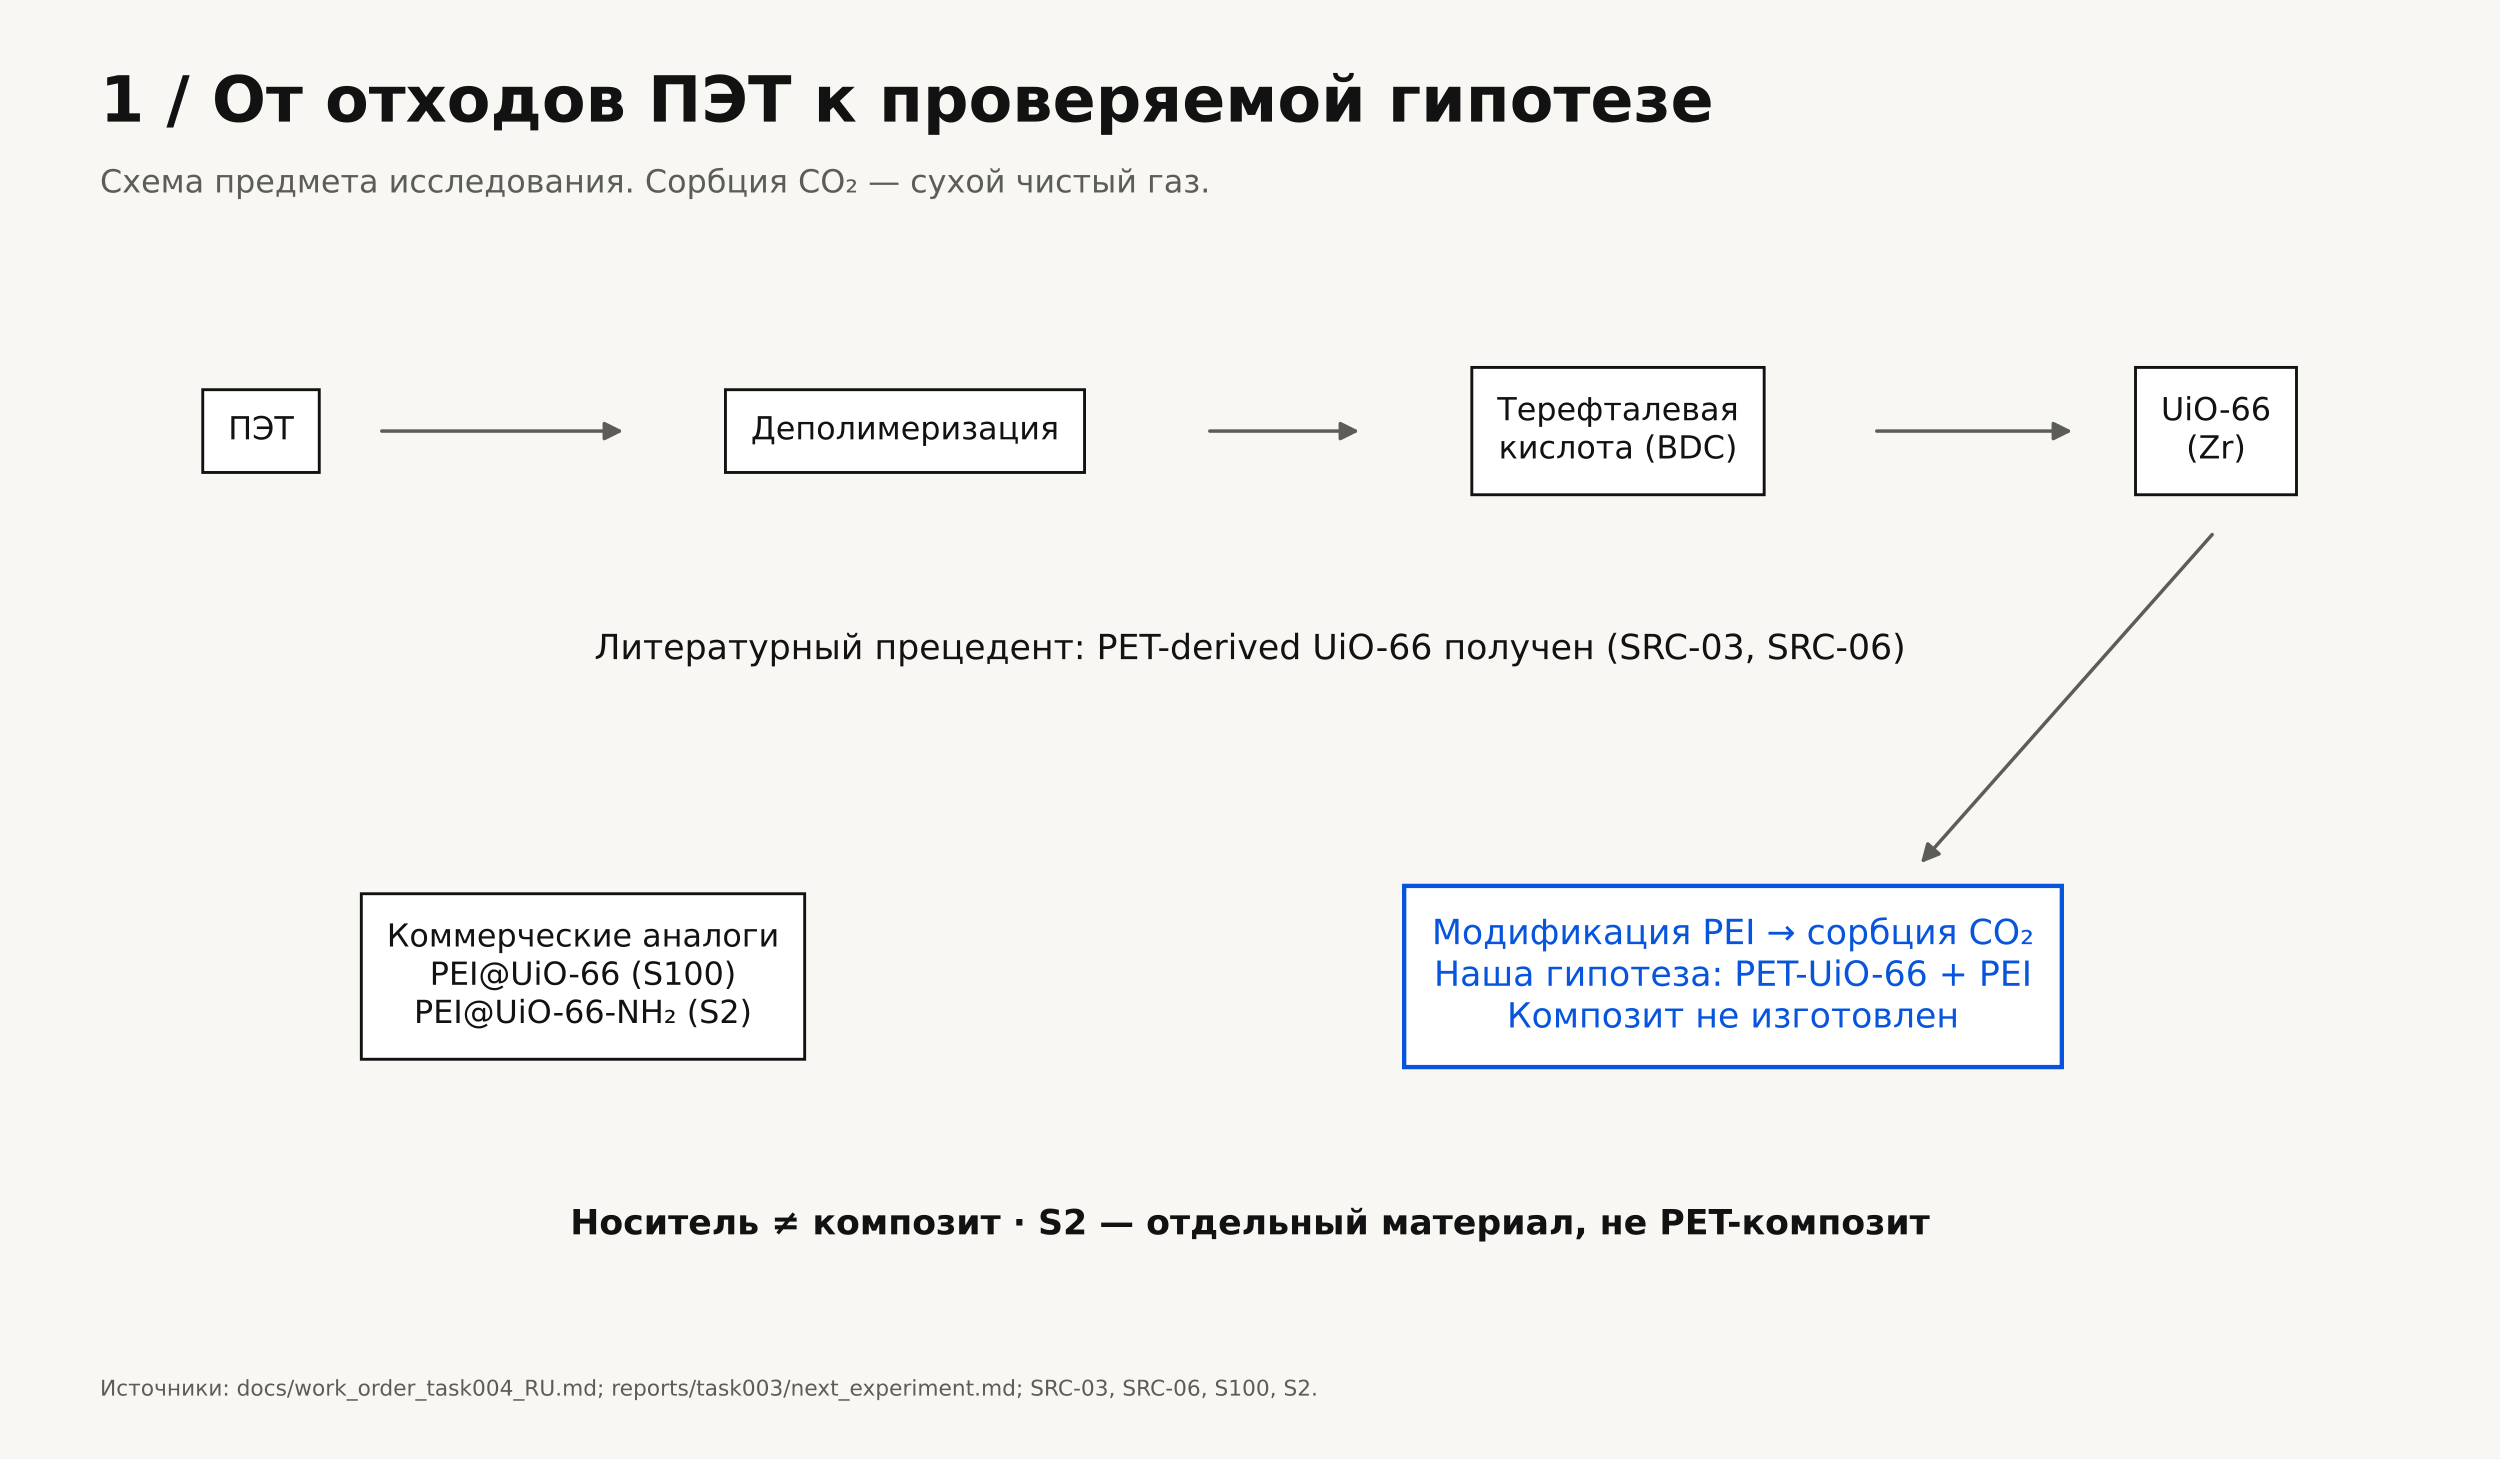
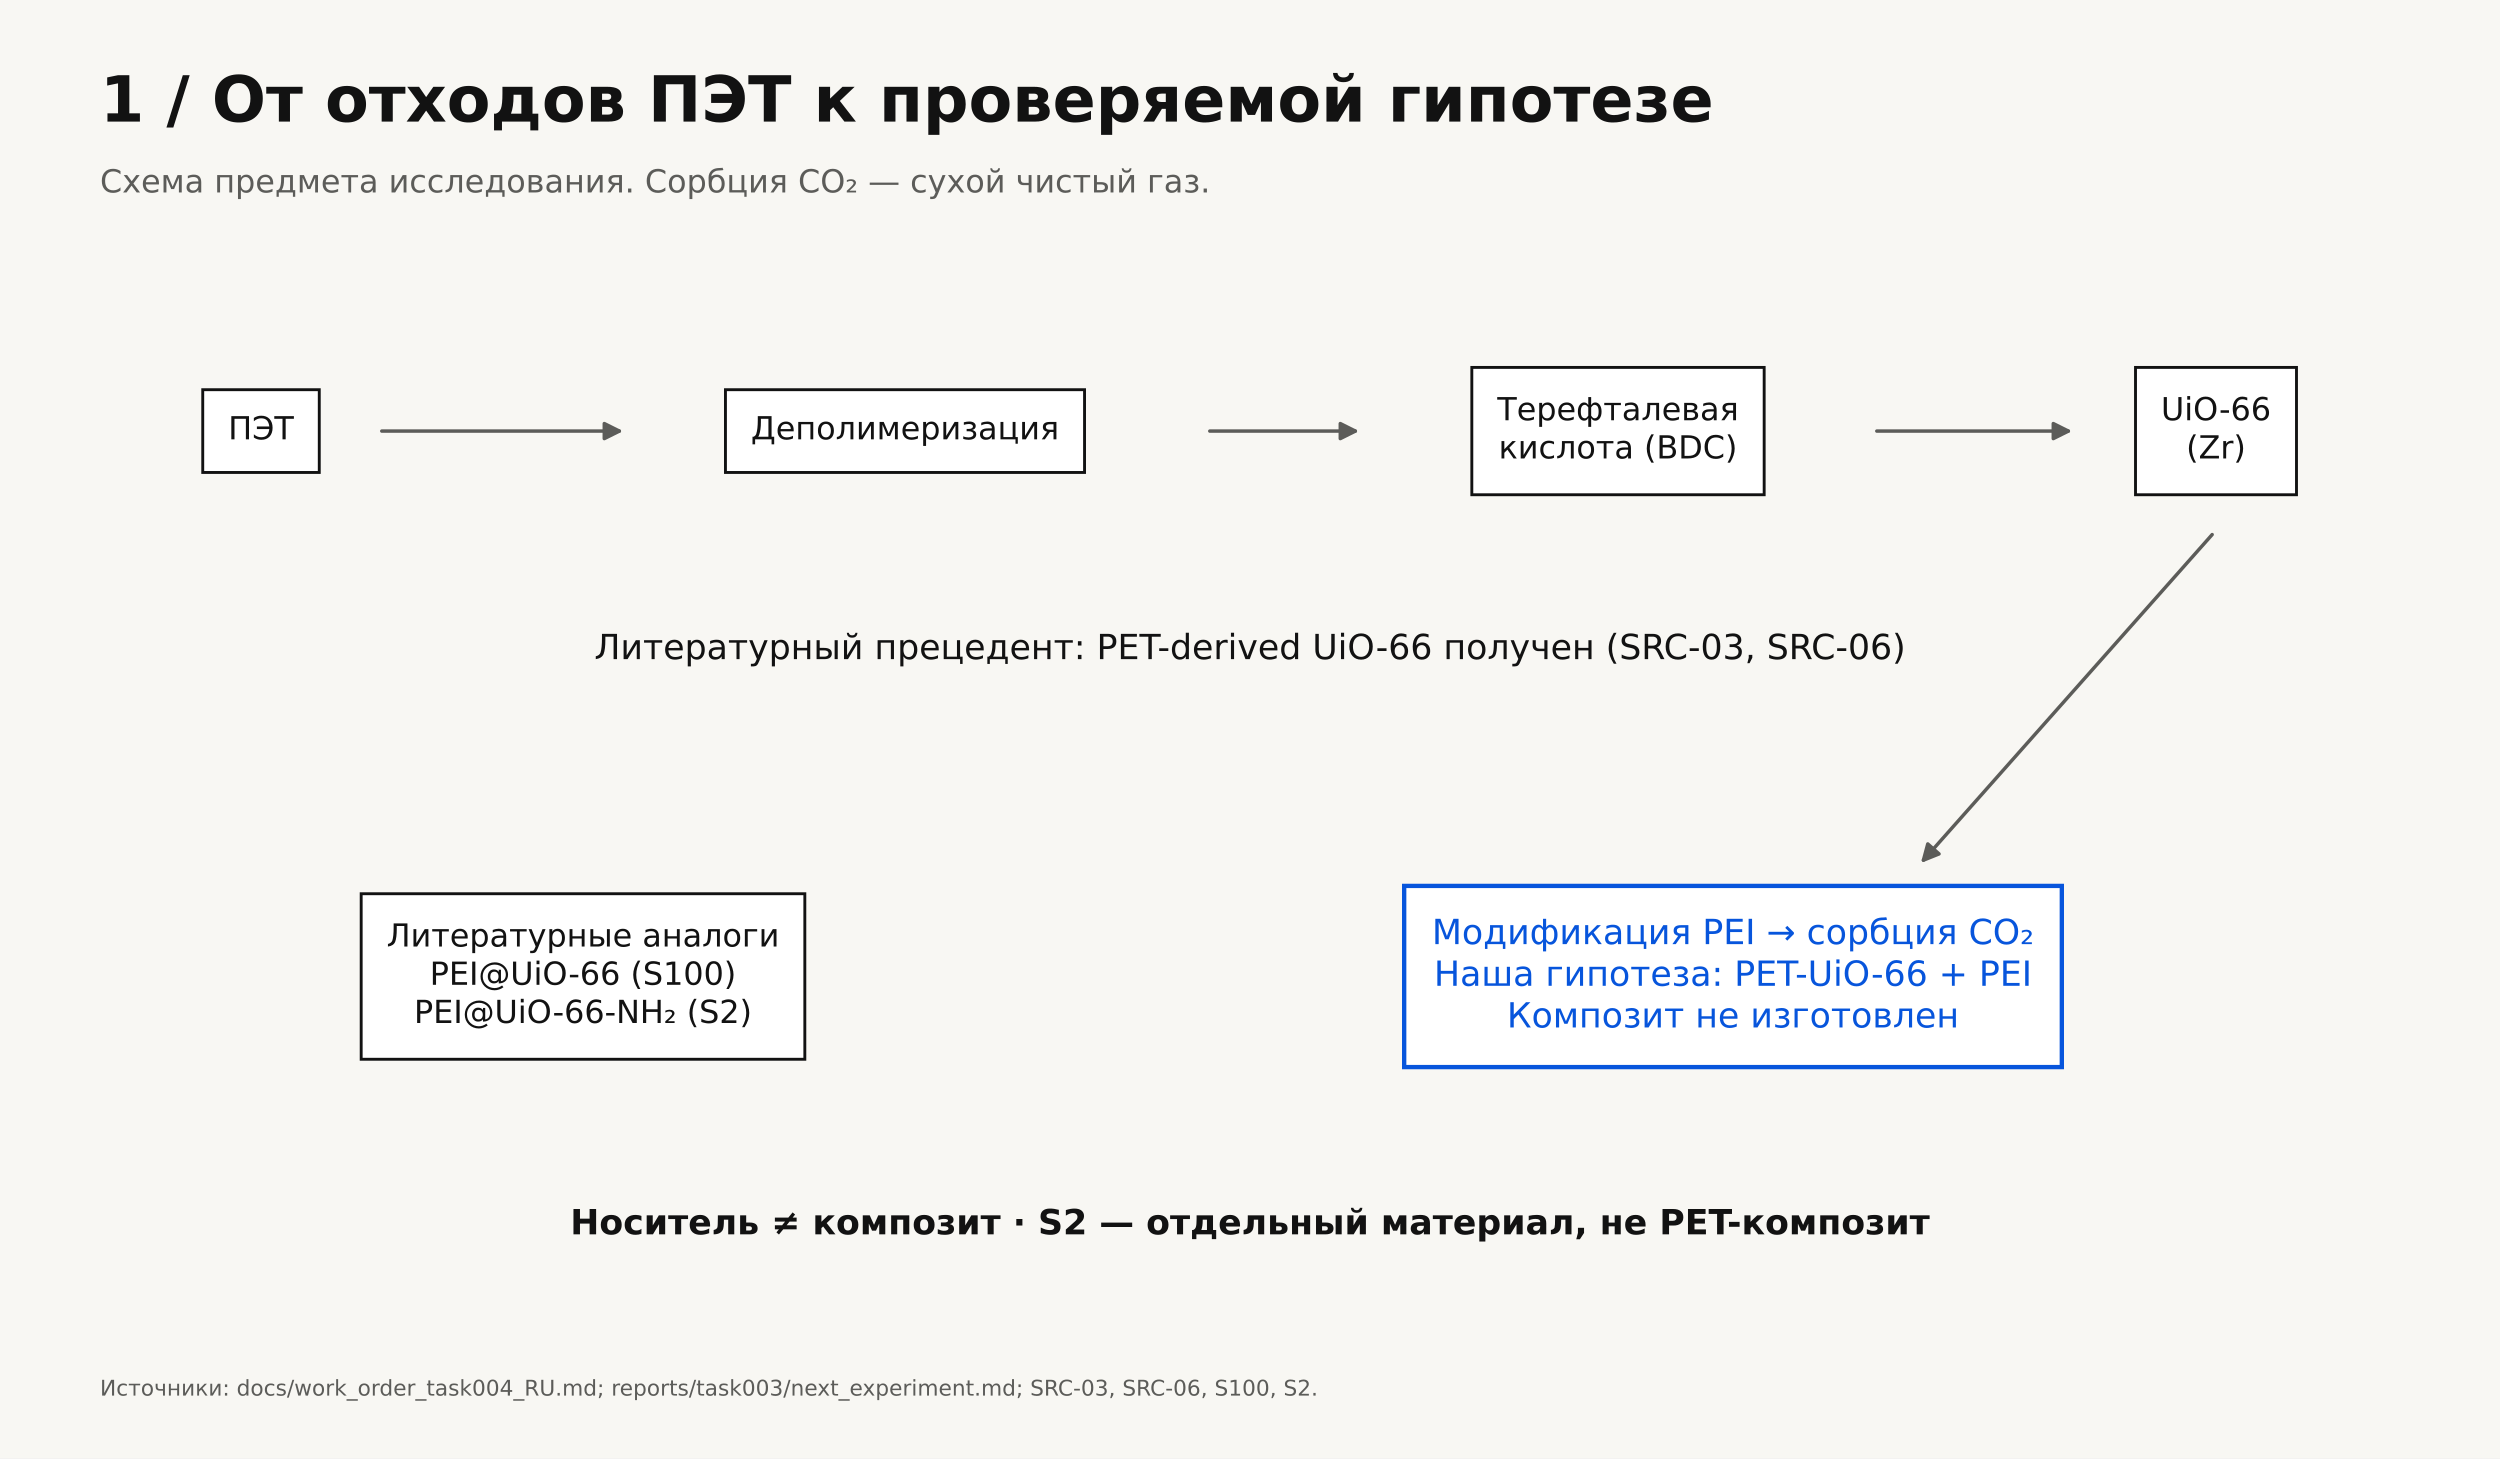
<svg xmlns="http://www.w3.org/2000/svg" width="864pt" height="504pt" viewBox="0 0 864 504" version="1.1">
  <defs>
    <style type="text/css">*{stroke-linejoin: round; stroke-linecap: butt}</style>
  </defs>
  <g id="figure_1">
    <g id="patch_1">
      <path d="M 0 504  L 864 504  L 864 0  L 0 0  z " style="fill: #f8f7f3" />
    </g>
    <g id="axes_1">
      <g id="patch_2">
        <path d="M 131.944 148.982  Q 173.663 148.982 214.041 148.982  " clip-path="url(#p3fd185359b)" style="fill: none; stroke: #5c5c59; stroke-width: 1.2; stroke-linecap: round" />
        <path d="M 208.841 146.382  L 214.041 148.982  L 208.841 151.582  z " clip-path="url(#p3fd185359b)" style="fill: #5c5c59; stroke: #5c5c59; stroke-width: 1.2; stroke-linecap: round" />
      </g>
      <g id="patch_3">
        <path d="M 418.103 148.982  Q 443.923 148.982 468.402 148.982  " clip-path="url(#p3fd185359b)" style="fill: none; stroke: #5c5c59; stroke-width: 1.2; stroke-linecap: round" />
        <path d="M 463.202 146.382  L 468.402 148.982  L 463.202 151.582  z " clip-path="url(#p3fd185359b)" style="fill: #5c5c59; stroke: #5c5c59; stroke-width: 1.2; stroke-linecap: round" />
      </g>
      <g id="patch_4">
        <path d="M 648.622 148.982  Q 682.39 148.982 714.816 148.982  " clip-path="url(#p3fd185359b)" style="fill: none; stroke: #5c5c59; stroke-width: 1.2; stroke-linecap: round" />
        <path d="M 709.616 146.382  L 714.816 148.982  L 709.616 151.582  z " clip-path="url(#p3fd185359b)" style="fill: #5c5c59; stroke: #5c5c59; stroke-width: 1.2; stroke-linecap: round" />
      </g>
      <g id="patch_5">
        <path d="M 764.522 184.751  Q 714.183 241.516 664.735 297.276  " clip-path="url(#p3fd185359b)" style="fill: none; stroke: #5c5c59; stroke-width: 1.2; stroke-linecap: round" />
        <path d="M 670.13 295.111  L 664.735 297.276  L 666.239 291.661  z " clip-path="url(#p3fd185359b)" style="fill: #5c5c59; stroke: #5c5c59; stroke-width: 1.2; stroke-linecap: round" />
      </g>
      <g id="text_1">
        <g id="patch_6">
          <path d="M 70.066 163.282  L 110.338 163.282  L 110.338 134.682  L 70.066 134.682  z " style="fill: #ffffff; stroke: #121212; stroke-linejoin: miter" />
        </g>
        <text style="font-size: 11px; font-family: 'DejaVu Sans'; text-anchor: middle; fill: #121212" x="90.202" y="151.84" transform="rotate(-0 90.2016 151.8398)">ПЭТ</text>
      </g>
      <g id="text_2">
        <g id="patch_7">
          <path d="M 250.716 163.282  L 374.82 163.282  L 374.82 134.682  L 250.716 134.682  z " style="fill: #ffffff; stroke: #121212; stroke-linejoin: miter" />
        </g>
        <text style="font-size: 11px; font-family: 'DejaVu Sans'; text-anchor: middle; fill: #121212" x="312.768" y="151.84" transform="rotate(-0 312.768 151.8398)">Деполимеризация</text>
      </g>
      <g id="text_3">
        <g id="patch_8">
          <path d="M 508.664 170.985  L 609.697 170.985  L 609.697 126.98  L 508.664 126.98  z " style="fill: #ffffff; stroke: #121212; stroke-linejoin: miter" />
        </g>
        <text style="font-size: 11px; font-family: 'DejaVu Sans'; fill: #121212" transform="translate(517.4642 145.2387)">Терефталевая</text>
        <text style="font-size: 11px; font-family: 'DejaVu Sans'; fill: #121212" transform="translate(517.9162 158.4409)">кислота (BDC)</text>
      </g>
      <g id="text_4">
        <g id="patch_9">
          <path d="M 738.031 170.985  L 793.668 170.985  L 793.668 126.98  L 738.031 126.98  z " style="fill: #ffffff; stroke: #121212; stroke-linejoin: miter" />
        </g>
        <text style="font-size: 11px; font-family: 'DejaVu Sans'; fill: #121212" transform="translate(746.8308 145.2392)">UiO-66</text>
        <text style="font-size: 11px; font-family: 'DejaVu Sans'; fill: #121212" transform="translate(755.5294 158.4413)">(Zr)</text>
      </g>
      <g id="text_5">
        <text style="font-size: 12px; font-family: 'DejaVu Sans'; text-anchor: middle; fill: #121212" x="432" y="227.808" transform="rotate(-0 432 227.808)">Литературный прецедент: PET-derived UiO-66 получен (SRC-03, SRC-06)</text>
      </g>
      <g id="text_6">
        <g id="patch_10">
          <path d="M 485.282 368.785  L 712.568 368.785  L 712.568 306.172  L 485.282 306.172  z " style="fill: #ffffff; stroke: #0755dc; stroke-width: 1.5; stroke-linejoin: miter" />
        </g>
        <text style="font-size: 12px; font-family: 'DejaVu Sans'; fill: #0755dc" transform="translate(494.882 326.2954)">Модификация PEI → сорбция CO₂</text>
        <text style="font-size: 12px; font-family: 'DejaVu Sans'; fill: #0755dc" transform="translate(495.5776 340.6987)">Наша гипотеза: PET-UiO-66 + PEI</text>
        <text style="font-size: 12px; font-family: 'DejaVu Sans'; fill: #0755dc" transform="translate(520.7954 355.1011)">Композит не изготовлен</text>
      </g>
      <g id="text_7">
        <g id="patch_11">
-           <path d="M 124.872 366.082  L 278.097 366.082  L 278.097 308.874  L 124.872 308.874  z " style="fill: #ffffff; stroke: #121212; stroke-linejoin: miter" />
+           <path d="M 124.822 366.082  L 278.148 366.082  L 278.148 308.874  L 124.822 308.874  z " style="fill: #ffffff; stroke: #121212; stroke-linejoin: miter" />
        </g>
-         <text style="font-size: 11px; font-family: 'DejaVu Sans'; fill: #121212" transform="translate(133.6724 327.1328)">Коммерческие аналоги</text>
+         <text style="font-size: 11px; font-family: 'DejaVu Sans'; fill: #121212" transform="translate(133.6217 327.1328)">Литературные аналоги</text>
        <text style="font-size: 11px; font-family: 'DejaVu Sans'; fill: #121212" transform="translate(148.5224 340.3358)">PEI@UiO-66 (S100)</text>
        <text style="font-size: 11px; font-family: 'DejaVu Sans'; fill: #121212" transform="translate(143.0808 353.5388)">PEI@UiO-66-NH₂ (S2)</text>
      </g>
      <g id="text_8">
        <text style="font-weight: 700; font-size: 12px; font-family: 'DejaVu Sans'; text-anchor: middle; fill: #121212" x="432" y="426.586" transform="rotate(-0 432 426.5856)">Носитель ≠ композит  ·  S2 — отдельный материал, не PET-композит</text>
      </g>
    </g>
    <g id="text_9">
      <text style="font-weight: 700; font-size: 22px; font-family: 'DejaVu Sans'; text-anchor: start; fill: #121212" x="34.56" y="42.023" transform="rotate(-0 34.56 42.02313)">1 / От отходов ПЭТ к проверяемой гипотезе</text>
    </g>
    <g id="text_10">
      <text style="font-size: 11px; font-family: 'DejaVu Sans'; text-anchor: start; fill: #5c5c59" x="34.56" y="66.506" transform="rotate(-0 34.56 66.50562)">Схема предмета исследования. Сорбция CO₂ — сухой чистый газ.</text>
    </g>
    <g id="text_11">
      <text style="font-size: 7.5px; font-family: 'DejaVu Sans'; text-anchor: start; fill: #5c5c59" x="34.56" y="482.325" transform="rotate(-0 34.56 482.3252)">Источники: docs/work_order_task004_RU.md; reports/task003/next_experiment.md; SRC-03, SRC-06, S100, S2.</text>
    </g>
  </g>
  <defs>
    <clipPath id="p3fd185359b">
      <rect x="34.56" y="90.72" width="794.88" height="342.72" />
    </clipPath>
  </defs>
</svg>
